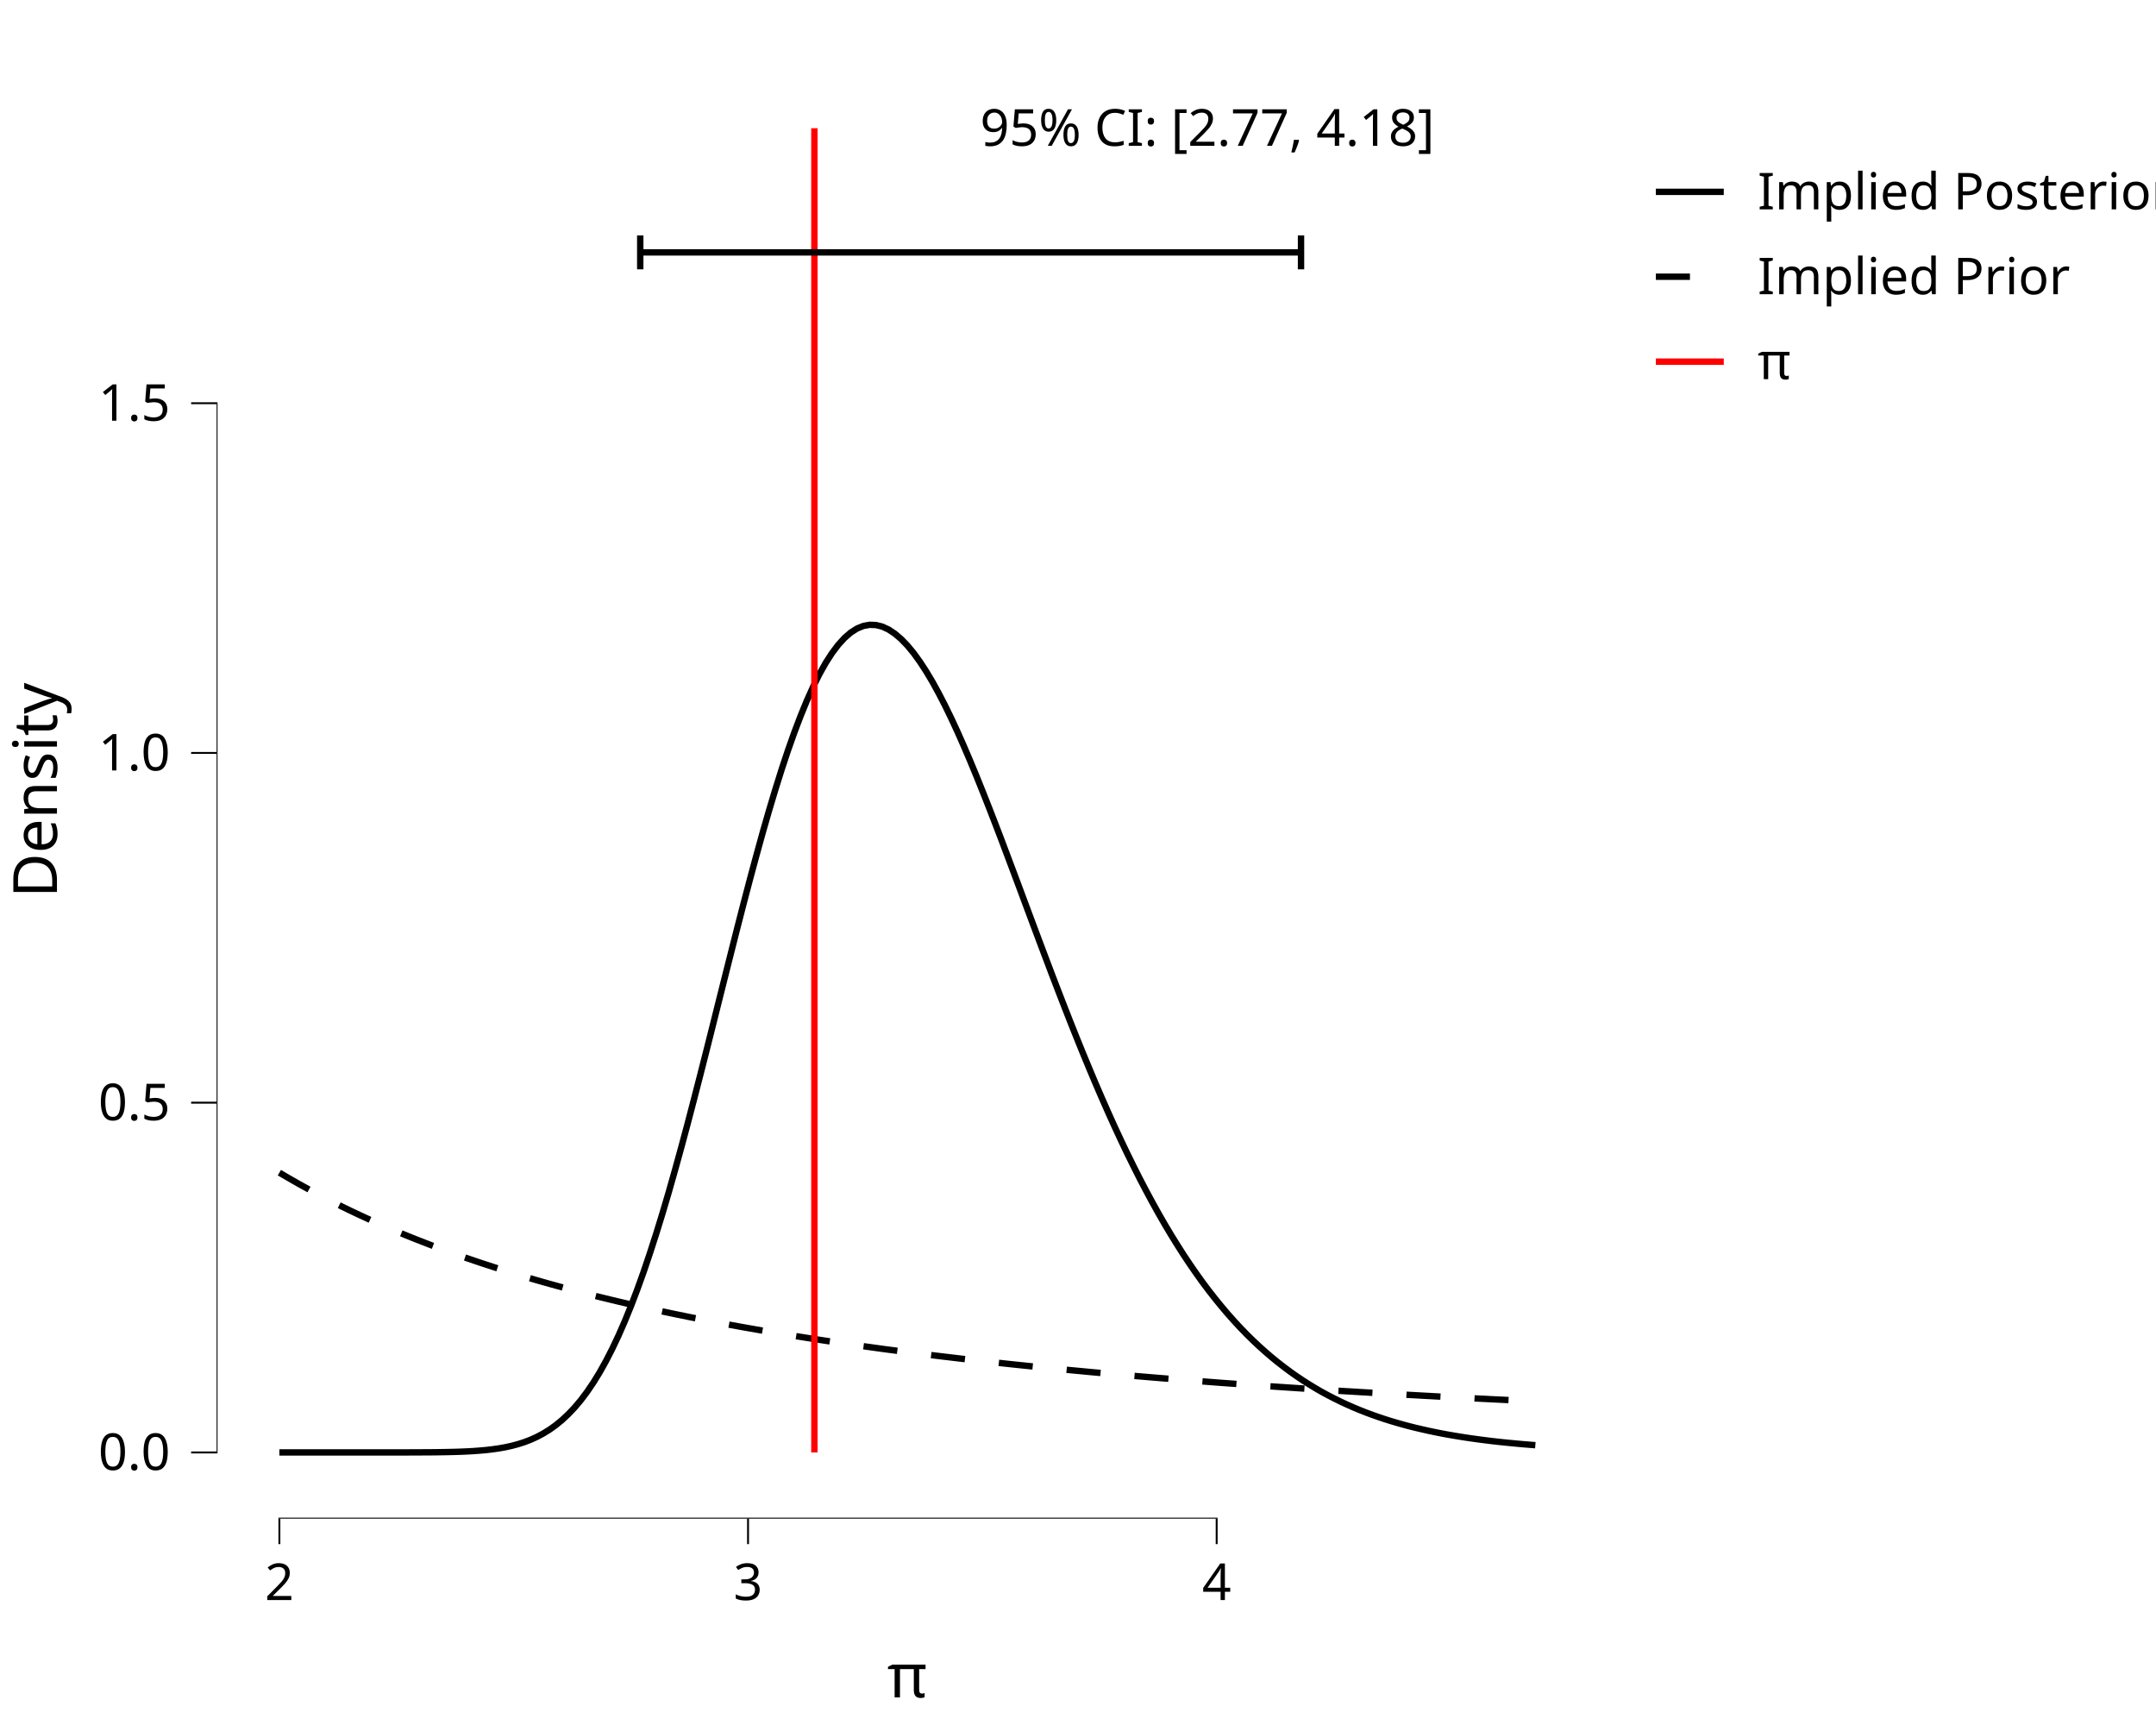
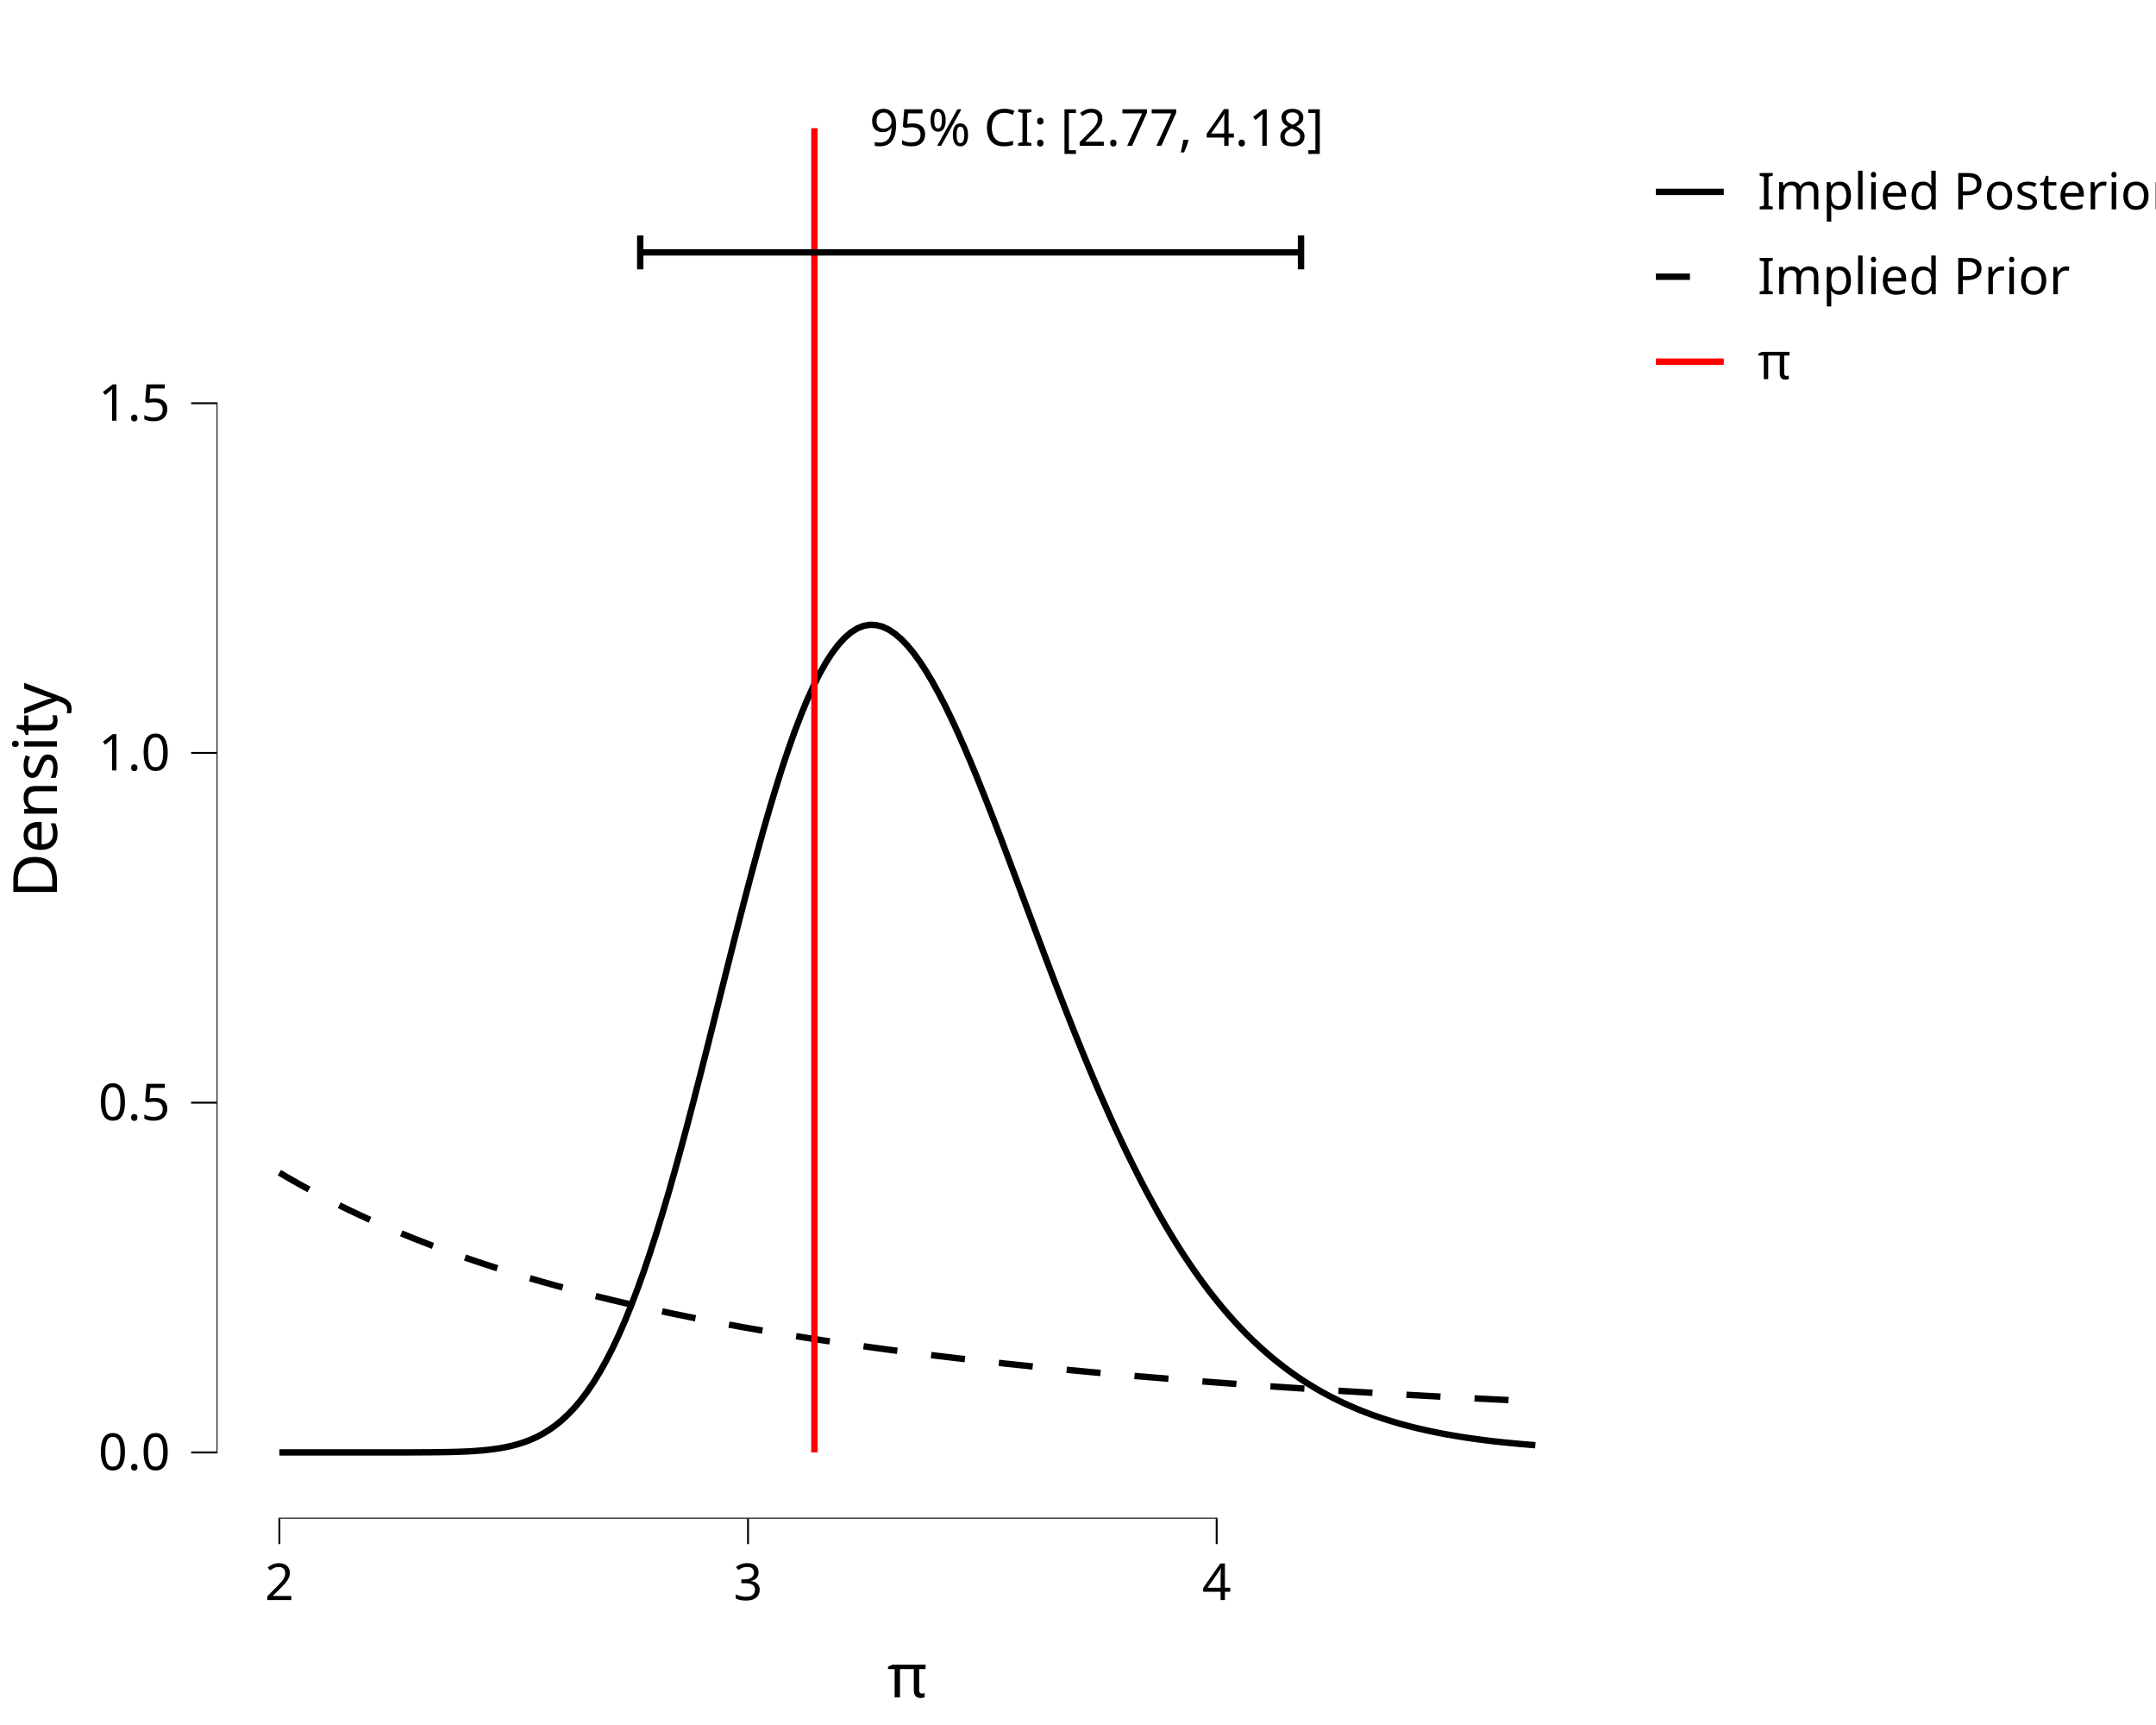
<svg xmlns="http://www.w3.org/2000/svg" class="svglite" data-engine-version="2.0" width="720.00pt" height="576.00pt" viewBox="0 0 720.00 576.00">
  <defs>
    <style type="text/css">
    .svglite line, .svglite polyline, .svglite polygon, .svglite path, .svglite rect, .svglite circle {
      fill: none;
      stroke: #000000;
      stroke-linecap: round;
      stroke-linejoin: round;
      stroke-miterlimit: 10.00;
    }
  </style>
  </defs>
  <rect width="100%" height="100%" style="stroke: none; fill: #FFFFFF;" />
  <defs>
    <clipPath id="cpMC4wMHw3MjAuMDB8MC4wMHw1NzYuMDA=">
      <rect x="0.00" y="0.00" width="720.00" height="576.00" />
    </clipPath>
  </defs>
  <g clip-path="url(#cpMC4wMHw3MjAuMDB8MC4wMHw1NzYuMDA=)">
    <rect x="0.00" y="0.00" width="720.00" height="576.00" style="stroke-width: 10.67; stroke: none;" />
  </g>
  <defs>
    <clipPath id="cpNzIuMzN8NTMzLjcxfDIwLjcxfDUwNy4wOQ==">
      <rect x="72.33" y="20.71" width="461.38" height="486.39" />
    </clipPath>
  </defs>
  <g clip-path="url(#cpNzIuMzN8NTMzLjcxfDIwLjcxfDUwNy4wOQ==)">
    <rect x="72.33" y="20.71" width="461.38" height="486.39" style="stroke-width: 10.67; stroke: none;" />
    <polyline points="93.30,484.99 95.40,484.99 97.50,484.99 99.59,484.99 101.69,484.99 103.79,484.99 105.88,484.99 107.98,484.99 110.08,484.99 112.18,484.99 114.27,484.99 116.37,484.99 118.47,484.99 120.56,484.99 122.66,484.99 124.76,484.98 126.86,484.98 128.95,484.98 131.05,484.98 133.15,484.98 135.24,484.98 137.34,484.97 139.44,484.96 141.54,484.95 143.63,484.94 145.73,484.92 147.83,484.89 149.92,484.85 152.02,484.80 154.12,484.73 156.22,484.64 158.31,484.52 160.41,484.36 162.51,484.17 164.60,483.92 166.70,483.62 168.80,483.24 170.90,482.78 172.99,482.22 175.09,481.55 177.19,480.75 179.29,479.80 181.38,478.69 183.48,477.40 185.58,475.90 187.67,474.19 189.77,472.23 191.87,470.02 193.97,467.53 196.06,464.75 198.16,461.66 200.26,458.25 202.35,454.50 204.45,450.41 206.55,445.97 208.65,441.18 210.74,436.03 212.84,430.53 214.94,424.68 217.03,418.50 219.13,411.99 221.23,405.18 223.33,398.08 225.42,390.71 227.52,383.10 229.62,375.28 231.71,367.28 233.81,359.13 235.91,350.87 238.01,342.53 240.10,334.16 242.20,325.78 244.30,317.45 246.39,309.20 248.49,301.06 250.59,293.08 252.69,285.30 254.78,277.74 256.88,270.45 258.98,263.46 261.07,256.80 263.17,250.49 265.27,244.56 267.37,239.04 269.46,233.94 271.56,229.28 273.66,225.07 275.75,221.34 277.85,218.08 279.95,215.30 282.05,213.00 284.14,211.19 286.24,209.86 288.34,209.01 290.43,208.63 292.53,208.71 294.63,209.23 296.73,210.20 298.82,211.58 300.92,213.37 303.02,215.54 305.12,218.08 307.21,220.97 309.31,224.19 311.41,227.71 313.50,231.52 315.60,235.59 317.70,239.91 319.80,244.44 321.89,249.17 323.99,254.08 326.09,259.15 328.18,264.35 330.28,269.66 332.38,275.07 334.48,280.56 336.57,286.11 338.67,291.70 340.77,297.31 342.86,302.93 344.96,308.55 347.06,314.16 349.16,319.73 351.25,325.25 353.35,330.73 355.45,336.14 357.54,341.47 359.64,346.73 361.74,351.90 363.84,356.97 365.93,361.94 368.03,366.80 370.13,371.55 372.22,376.19 374.32,380.70 376.42,385.10 378.52,389.37 380.61,393.52 382.71,397.54 384.81,401.44 386.90,405.21 389.00,408.86 391.10,412.38 393.20,415.77 395.29,419.05 397.39,422.20 399.49,425.23 401.58,428.15 403.68,430.95 405.78,433.63 407.88,436.21 409.97,438.68 412.07,441.04 414.17,443.31 416.26,445.47 418.36,447.54 420.46,449.51 422.56,451.39 424.65,453.19 426.75,454.90 428.85,456.53 430.95,458.09 433.04,459.56 435.14,460.97 437.24,462.30 439.33,463.57 441.43,464.78 443.53,465.92 445.63,467.00 447.72,468.03 449.82,469.00 451.92,469.93 454.01,470.80 456.11,471.63 458.21,472.41 460.31,473.15 462.40,473.85 464.50,474.51 466.60,475.13 468.69,475.72 470.79,476.28 472.89,476.80 474.99,477.29 477.08,477.76 479.18,478.20 481.28,478.62 483.37,479.01 485.47,479.37 487.57,479.72 489.67,480.05 491.76,480.35 493.86,480.64 495.96,480.91 498.05,481.17 500.15,481.41 502.25,481.63 504.35,481.84 506.44,482.04 508.54,482.23 510.64,482.40 512.73,482.57 " style="stroke-width: 2.13; stroke-linecap: butt;" />
    <polyline points="93.30,391.56 95.40,392.80 97.50,394.01 99.59,395.21 101.69,396.37 103.79,397.52 105.88,398.64 107.98,399.74 110.08,400.82 112.18,401.88 114.27,402.93 116.37,403.95 118.47,404.95 120.56,405.93 122.66,406.90 124.76,407.85 126.86,408.78 128.95,409.69 131.05,410.59 133.15,411.47 135.24,412.34 137.34,413.19 139.44,414.02 141.54,414.84 143.63,415.65 145.73,416.44 147.83,417.22 149.92,417.99 152.02,418.75 154.12,419.49 156.22,420.22 158.31,420.93 160.41,421.64 162.51,422.33 164.60,423.01 166.70,423.68 168.80,424.34 170.90,424.99 172.99,425.63 175.09,426.26 177.19,426.88 179.29,427.49 181.38,428.09 183.48,428.68 185.58,429.26 187.67,429.83 189.77,430.40 191.87,430.95 193.97,431.50 196.06,432.04 198.16,432.57 200.26,433.09 202.35,433.60 204.45,434.11 206.55,434.61 208.65,435.10 210.74,435.59 212.84,436.06 214.94,436.53 217.03,437.00 219.13,437.46 221.23,437.91 223.33,438.35 225.42,438.79 227.52,439.22 229.62,439.65 231.71,440.07 233.81,440.48 235.91,440.89 238.01,441.29 240.10,441.69 242.20,442.08 244.30,442.47 246.39,442.85 248.49,443.23 250.59,443.60 252.69,443.97 254.78,444.33 256.88,444.69 258.98,445.04 261.07,445.39 263.17,445.73 265.27,446.07 267.37,446.40 269.46,446.73 271.56,447.06 273.66,447.38 275.75,447.70 277.85,448.01 279.95,448.32 282.05,448.63 284.14,448.93 286.24,449.23 288.34,449.52 290.43,449.81 292.53,450.10 294.63,450.39 296.73,450.67 298.82,450.94 300.92,451.22 303.02,451.49 305.12,451.75 307.21,452.02 309.31,452.28 311.41,452.54 313.50,452.79 315.60,453.04 317.70,453.29 319.80,453.54 321.89,453.78 323.99,454.02 326.09,454.26 328.18,454.49 330.28,454.73 332.38,454.95 334.48,455.18 336.57,455.41 338.67,455.63 340.77,455.85 342.86,456.06 344.96,456.28 347.06,456.49 349.16,456.70 351.25,456.91 353.35,457.11 355.45,457.32 357.54,457.52 359.64,457.71 361.74,457.91 363.84,458.11 365.93,458.30 368.03,458.49 370.13,458.68 372.22,458.86 374.32,459.05 376.42,459.23 378.52,459.41 380.61,459.59 382.71,459.76 384.81,459.94 386.90,460.11 389.00,460.28 391.10,460.45 393.20,460.62 395.29,460.78 397.39,460.95 399.49,461.11 401.58,461.27 403.68,461.43 405.78,461.59 407.88,461.75 409.97,461.90 412.07,462.05 414.17,462.20 416.26,462.35 418.36,462.50 420.46,462.65 422.56,462.80 424.65,462.94 426.75,463.08 428.85,463.22 430.95,463.36 433.04,463.50 435.14,463.64 437.24,463.78 439.33,463.91 441.43,464.04 443.53,464.18 445.63,464.31 447.72,464.44 449.82,464.57 451.92,464.69 454.01,464.82 456.11,464.94 458.21,465.07 460.31,465.19 462.40,465.31 464.50,465.43 466.60,465.55 468.69,465.67 470.79,465.79 472.89,465.90 474.99,466.02 477.08,466.13 479.18,466.25 481.28,466.36 483.37,466.47 485.47,466.58 487.57,466.69 489.67,466.80 491.76,466.90 493.86,467.01 495.96,467.11 498.05,467.22 500.15,467.32 502.25,467.42 504.35,467.53 506.44,467.63 508.54,467.73 510.64,467.83 512.73,467.92 " style="stroke-width: 2.13; stroke-dasharray: 11.38,11.38; stroke-linecap: butt;" />
    <polyline points="271.97,484.99 271.97,480.52 271.97,476.05 271.97,471.59 271.97,467.12 271.97,462.65 271.97,458.19 271.97,453.72 271.97,449.25 271.97,444.79 271.97,440.32 271.97,435.86 271.97,431.39 271.97,426.92 271.97,422.46 271.97,417.99 271.97,413.52 271.97,409.06 271.97,404.59 271.97,400.12 271.97,395.66 271.97,391.19 271.97,386.73 271.97,382.26 271.97,377.79 271.97,373.33 271.97,368.86 271.97,364.39 271.97,359.93 271.97,355.46 271.97,350.99 271.97,346.53 271.97,342.06 271.97,337.60 271.97,333.13 271.97,328.66 271.97,324.20 271.97,319.73 271.97,315.26 271.97,310.80 271.97,306.33 271.97,301.87 271.97,297.40 271.97,292.93 271.97,288.47 271.97,284.00 271.97,279.53 271.97,275.07 271.97,270.60 271.97,266.13 271.97,261.67 271.97,257.20 271.97,252.74 271.97,248.27 271.97,243.80 271.97,239.34 271.97,234.87 271.97,230.40 271.97,225.94 271.97,221.47 271.97,217.00 271.97,212.54 271.97,208.07 271.97,203.61 271.97,199.14 271.97,194.67 271.97,190.21 271.97,185.74 271.97,181.27 271.97,176.81 271.97,172.34 271.97,167.87 271.97,163.41 271.97,158.94 271.97,154.48 271.97,150.01 271.97,145.54 271.97,141.08 271.97,136.61 271.97,132.14 271.97,127.68 271.97,123.21 271.97,118.74 271.97,114.28 271.97,109.81 271.97,105.35 271.97,100.88 271.97,96.41 271.97,91.95 271.97,87.48 271.97,83.01 271.97,78.55 271.97,74.08 271.97,69.61 271.97,65.15 271.97,60.68 271.97,56.22 271.97,51.75 271.97,47.28 271.97,42.82 " style="stroke-width: 2.13; stroke: #FF0000; stroke-linecap: butt;" />
    <line x1="92.98" y1="507.09" x2="406.63" y2="507.09" style="stroke-width: 0.64; stroke-linecap: butt;" />
    <line x1="72.33" y1="485.30" x2="72.33" y2="134.32" style="stroke-width: 0.64; stroke-linecap: butt;" />
-     <text x="403.18" y="48.69" text-anchor="middle" style="font-size: 17.07px; font-family: sans;" textLength="150.90px" lengthAdjust="spacingAndGlyphs">95% CI: [2.77, 4.18]</text>
+     <text x="366.25" y="48.69" text-anchor="middle" style="font-size: 17.07px; font-family: sans;" textLength="150.90px" lengthAdjust="spacingAndGlyphs">95% CI: [2.77, 4.18]</text>
    <line x1="213.81" y1="84.27" x2="434.48" y2="84.27" style="stroke-width: 2.13; stroke-linecap: butt;" />
    <polyline points="213.81,78.60 213.81,84.27 213.81,89.94 " style="stroke-width: 2.13; stroke-linecap: butt;" />
    <polyline points="434.48,89.94 434.48,84.27 434.48,78.60 " style="stroke-width: 2.13; stroke-linecap: butt;" />
    <rect x="72.33" y="20.71" width="461.38" height="486.39" style="stroke-width: 0.00; stroke: none;" />
  </g>
  <g clip-path="url(#cpMC4wMHw3MjAuMDB8MC4wMHw1NzYuMDA=)">
    <polyline points="72.33,507.09 72.33,20.71 " style="stroke-width: 0.00; stroke: none; stroke-linecap: butt;" />
    <text x="56.85" y="490.84" text-anchor="end" style="font-size: 17.00px; font-family: sans;" textLength="23.63px" lengthAdjust="spacingAndGlyphs">0.0</text>
    <text x="56.85" y="374.05" text-anchor="end" style="font-size: 17.00px; font-family: sans;" textLength="23.63px" lengthAdjust="spacingAndGlyphs">0.5</text>
    <text x="56.85" y="257.27" text-anchor="end" style="font-size: 17.00px; font-family: sans;" textLength="23.63px" lengthAdjust="spacingAndGlyphs">1.0</text>
    <text x="56.85" y="140.49" text-anchor="end" style="font-size: 17.00px; font-family: sans;" textLength="23.63px" lengthAdjust="spacingAndGlyphs">1.5</text>
    <polyline points="63.83,484.99 72.33,484.99 " style="stroke-width: 0.64; stroke-linecap: butt;" />
    <polyline points="63.83,368.20 72.33,368.20 " style="stroke-width: 0.64; stroke-linecap: butt;" />
    <polyline points="63.83,251.42 72.33,251.42 " style="stroke-width: 0.64; stroke-linecap: butt;" />
    <polyline points="63.83,134.64 72.33,134.64 " style="stroke-width: 0.64; stroke-linecap: butt;" />
    <polyline points="72.33,507.09 533.71,507.09 " style="stroke-width: 0.00; stroke: none; stroke-linecap: butt;" />
    <polyline points="93.30,515.60 93.30,507.09 " style="stroke-width: 0.64; stroke-linecap: butt;" />
    <polyline points="249.81,515.60 249.81,507.09 " style="stroke-width: 0.64; stroke-linecap: butt;" />
    <polyline points="406.31,515.60 406.31,507.09 " style="stroke-width: 0.64; stroke-linecap: butt;" />
    <text x="93.30" y="534.27" text-anchor="middle" style="font-size: 17.00px; font-family: sans;" textLength="9.46px" lengthAdjust="spacingAndGlyphs">2</text>
    <text x="249.81" y="534.27" text-anchor="middle" style="font-size: 17.00px; font-family: sans;" textLength="9.46px" lengthAdjust="spacingAndGlyphs">3</text>
    <text x="406.31" y="534.27" text-anchor="middle" style="font-size: 17.00px; font-family: sans;" textLength="9.46px" lengthAdjust="spacingAndGlyphs">4</text>
    <text x="303.02" y="566.78" text-anchor="middle" style="font-size: 20.40px; font-family: sans;" textLength="14.08px" lengthAdjust="spacingAndGlyphs">π</text>
    <text transform="translate(19.02,263.90) rotate(-90)" text-anchor="middle" style="font-size: 20.40px; font-family: sans;" textLength="68.04px" lengthAdjust="spacingAndGlyphs">Density</text>
    <rect x="544.67" y="20.71" width="175.33" height="119.70" style="stroke-width: 0.75; stroke: none;" />
    <rect x="544.67" y="20.71" width="175.33" height="119.70" style="stroke-width: 10.67; stroke: none;" />
    <rect x="550.14" y="49.88" width="28.35" height="28.35" style="stroke-width: 10.67; stroke: none;" />
    <line x1="552.98" y1="64.06" x2="575.66" y2="64.06" style="stroke-width: 2.13; stroke-linecap: butt;" />
    <rect x="550.14" y="78.23" width="28.35" height="28.35" style="stroke-width: 10.67; stroke: none;" />
    <line x1="552.98" y1="92.40" x2="575.66" y2="92.40" style="stroke-width: 2.13; stroke-dasharray: 11.38,11.38; stroke-linecap: butt;" />
    <rect x="550.14" y="106.58" width="28.35" height="28.35" style="stroke-width: 10.67; stroke: none;" />
    <line x1="552.98" y1="120.75" x2="575.66" y2="120.75" style="stroke-width: 2.13; stroke: #FF0000; stroke-linecap: butt;" />
    <text x="586.96" y="69.91" style="font-size: 17.00px; font-family: sans;" textLength="127.56px" lengthAdjust="spacingAndGlyphs">Implied Posterior</text>
    <text x="586.96" y="98.25" style="font-size: 17.00px; font-family: sans;" textLength="95.42px" lengthAdjust="spacingAndGlyphs">Implied Prior</text>
    <text x="586.96" y="126.60" style="font-size: 17.00px; font-family: sans;" textLength="11.73px" lengthAdjust="spacingAndGlyphs">π</text>
  </g>
</svg>
